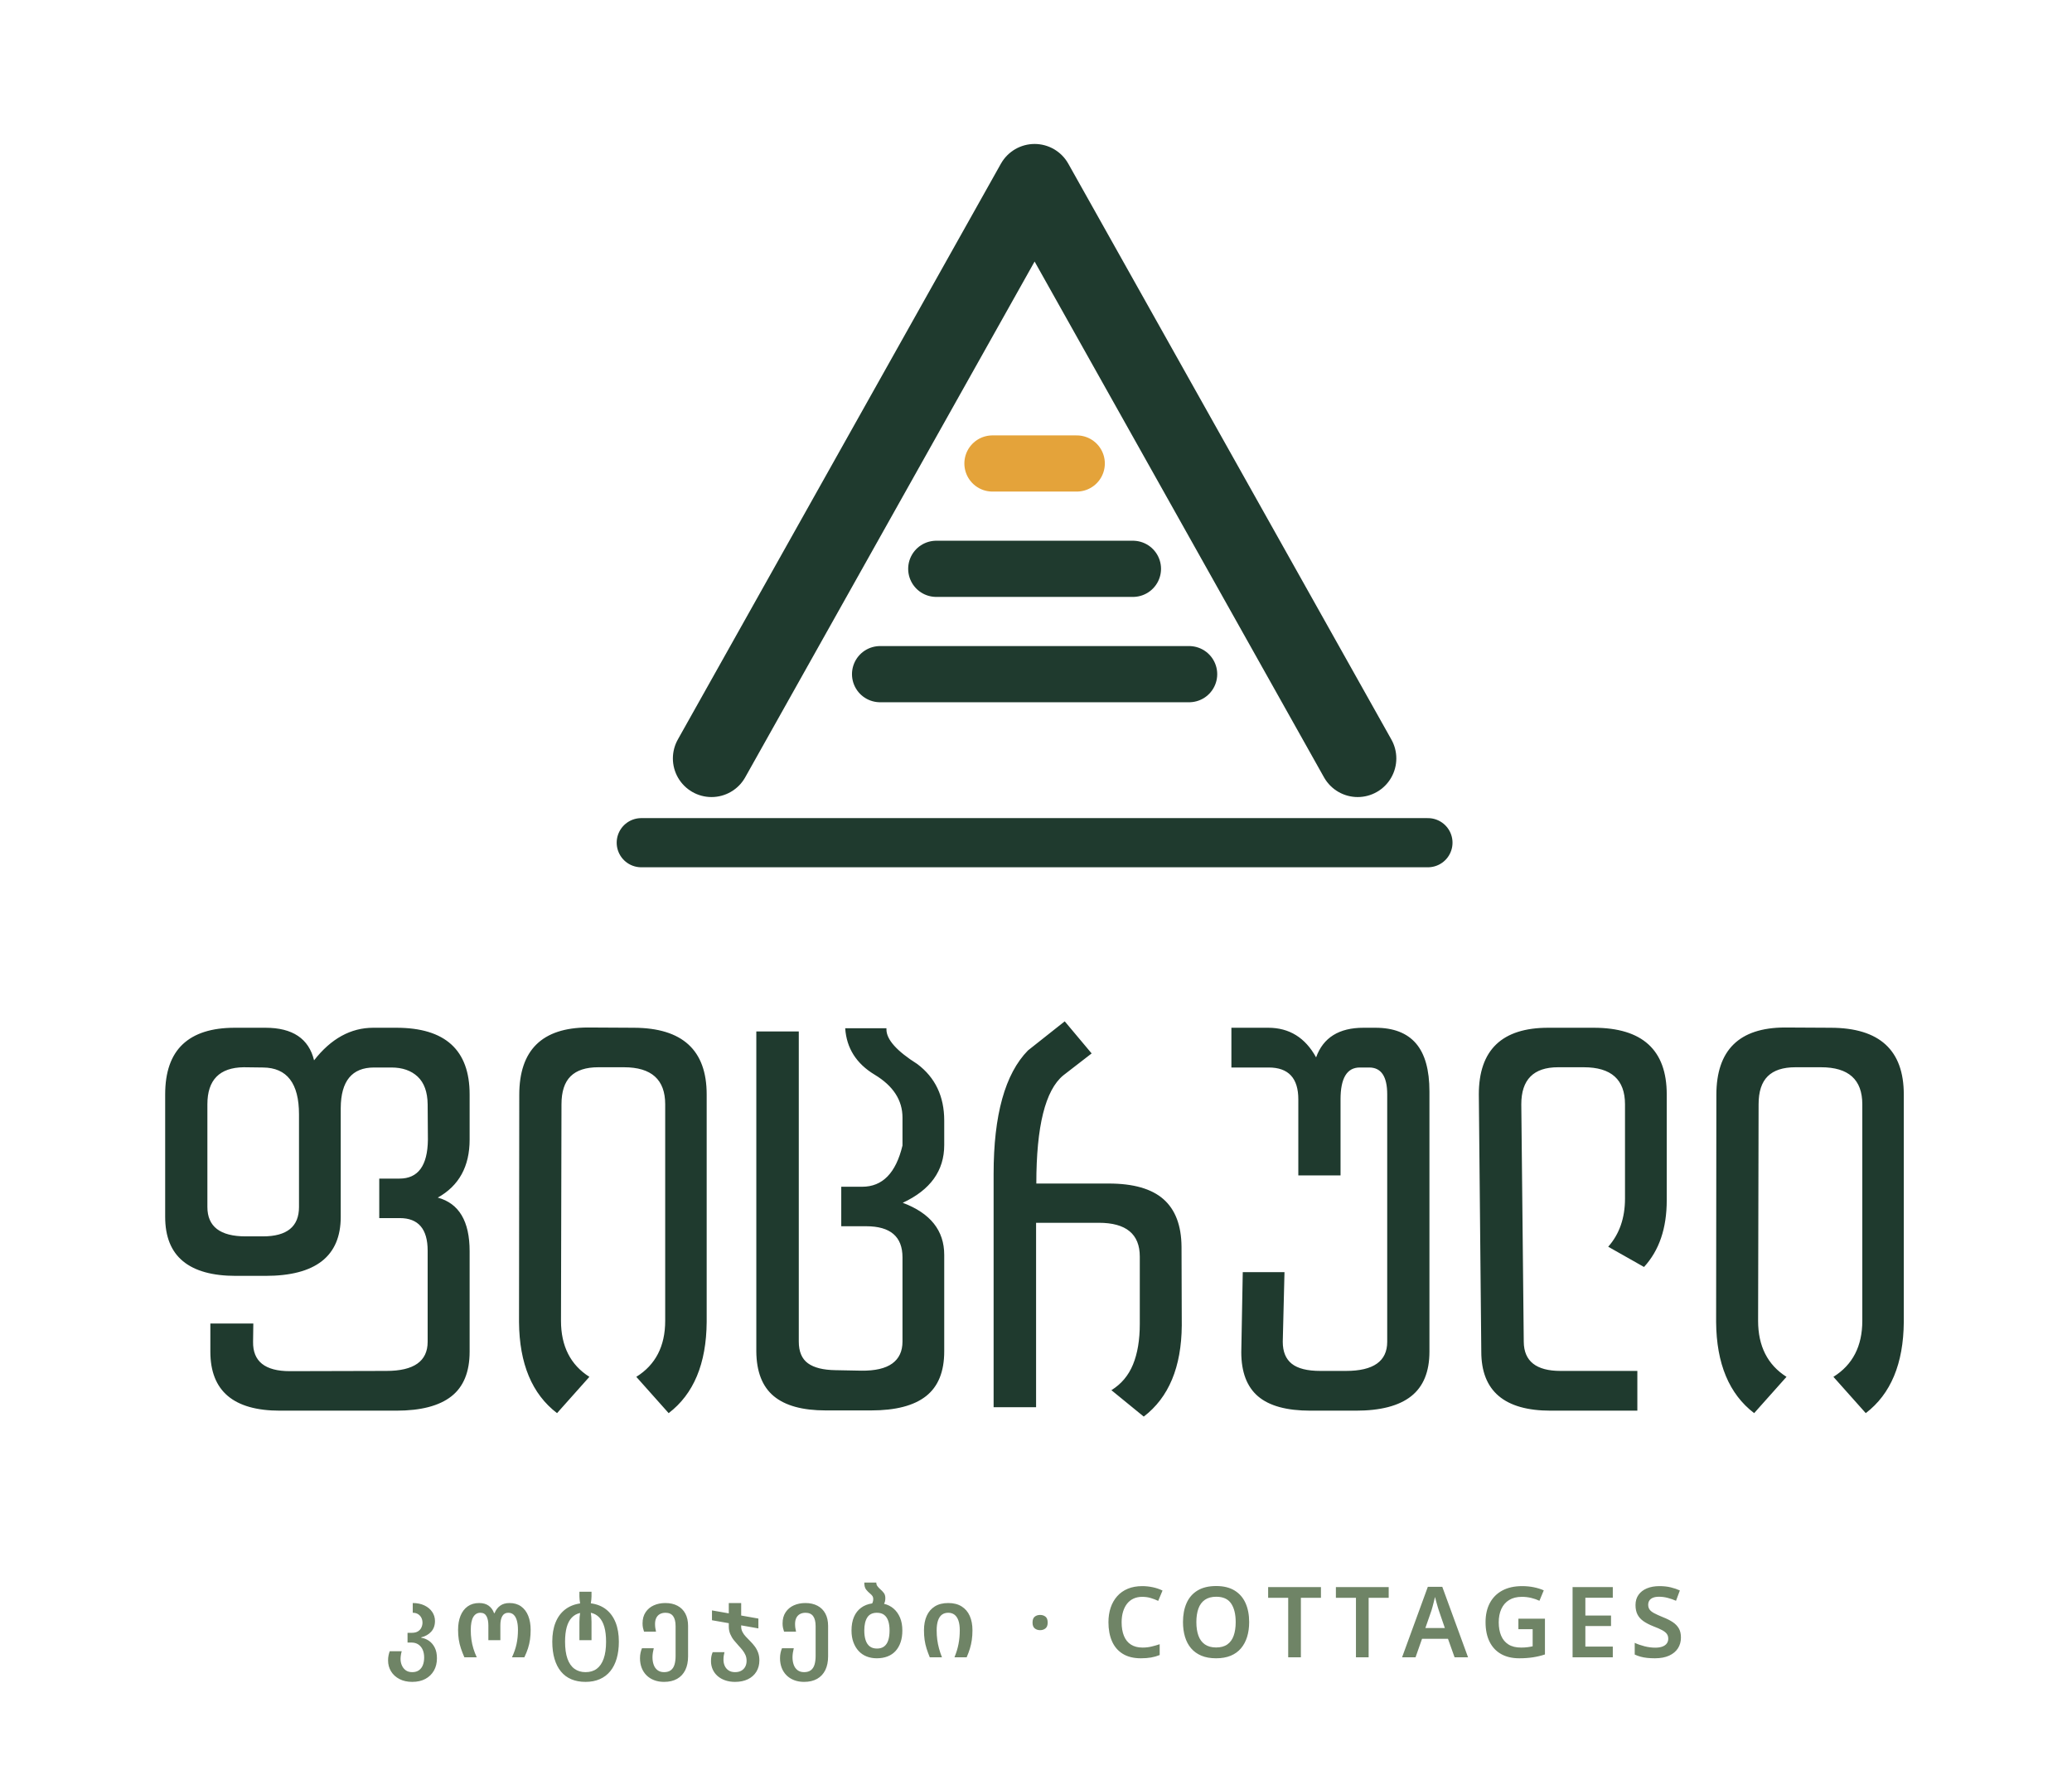
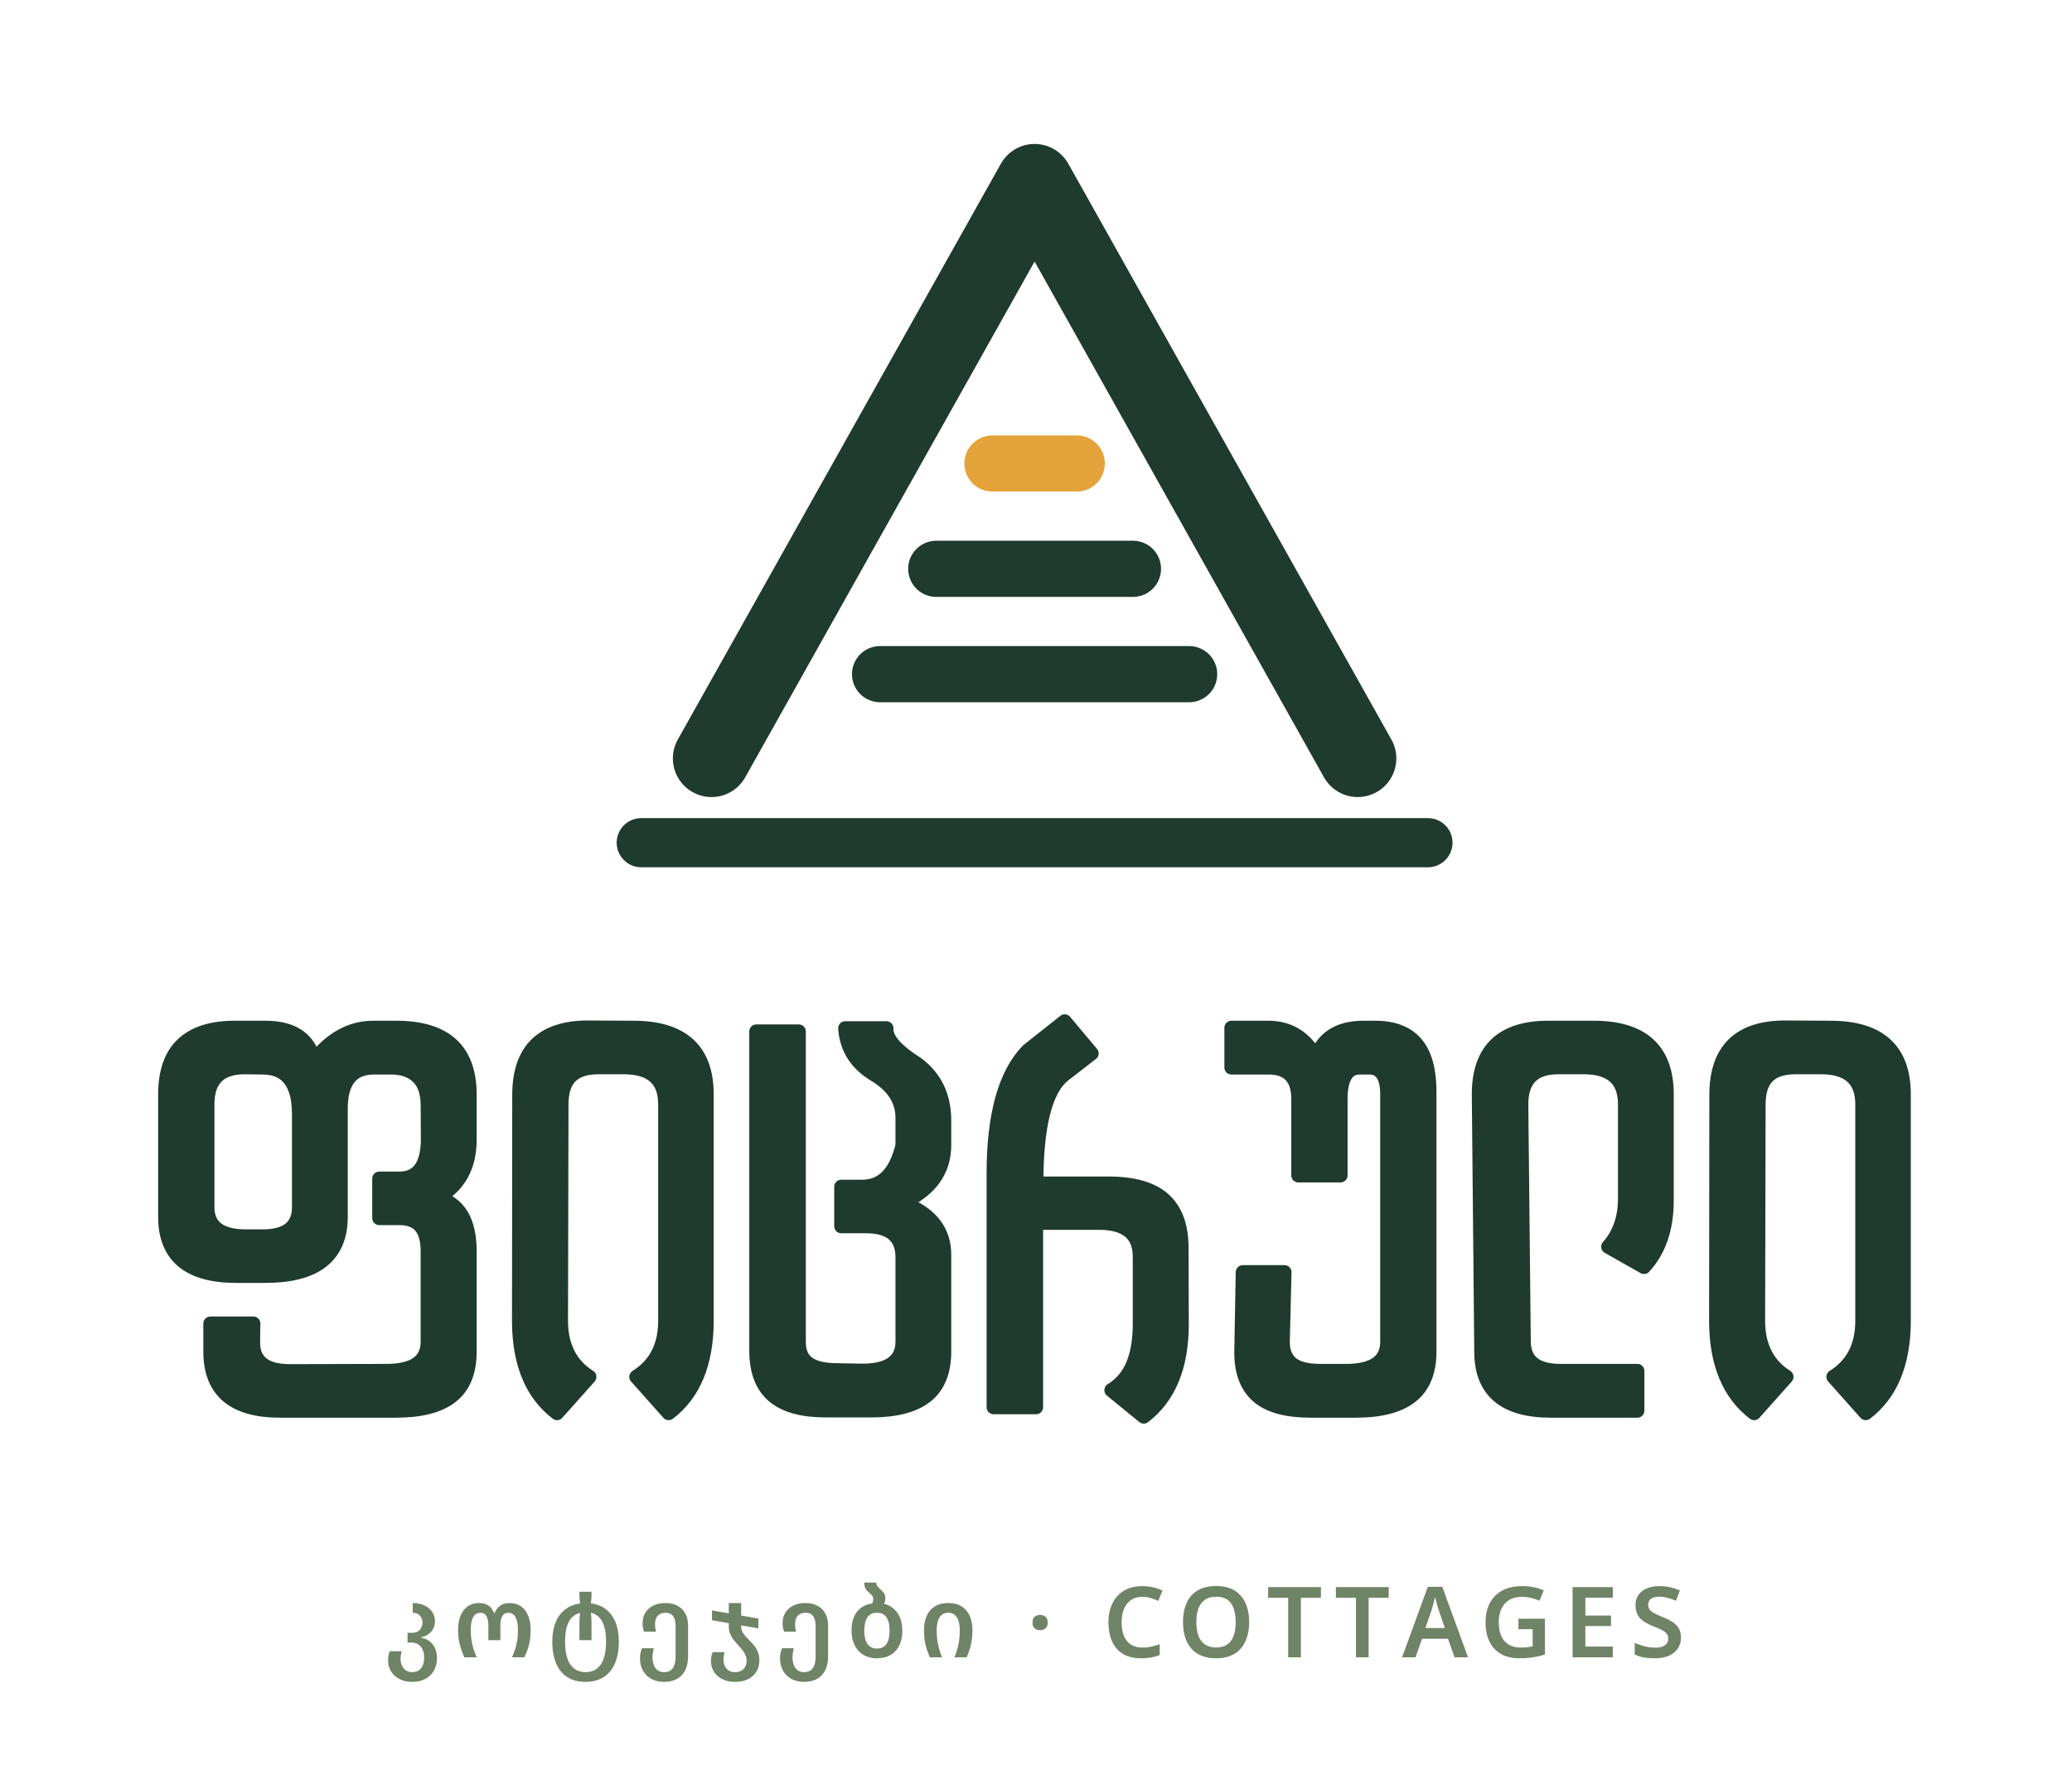
<svg xmlns="http://www.w3.org/2000/svg" viewBox="0 0 295 252" width="295" height="252" role="img" aria-label="ფიცრული — PITSRULI cottages">
  <g transform="translate(87.30078 8) scale(1.0)" fill="none" stroke-linecap="round" stroke-linejoin="round">
    <path d="M14 100 L60 18 L106 100" stroke="#1F3A2E" stroke-width="11" />
    <path d="M54 58 H66" stroke="#E4A33A" stroke-width="8" />
    <path d="M46 73 H74 M38 88 H82" stroke="#1F3A2E" stroke-width="8" />
    <path d="M4 112 H116" stroke="#1F3A2E" stroke-width="7" />
  </g>
-   <path d="M23.516 173.281V155.844Q23.516 151.062 26.012 148.707Q28.508 146.352 33.43 146.352H37.789Q43.59 146.352 44.715 150.992Q48.336 146.352 53.152 146.352H56.422Q66.863 146.352 66.863 155.844V162.277Q66.863 168.008 62.328 170.539Q66.863 171.77 66.863 178.168V192.477Q66.863 196.801 64.262 198.84Q61.66 200.879 56.422 200.879H39.863Q29.949 200.879 29.949 192.477V188.469H36.066L36.031 191.07Q35.961 195.254 41.27 195.254L55.016 195.219Q60.887 195.219 60.887 191.07V178.098Q60.887 173.457 56.914 173.457H53.996V167.832H56.879Q60.852 167.832 60.922 162.312L60.887 157.25Q60.852 154.613 59.463 153.312Q58.074 152.012 55.719 152.012H53.258Q48.547 152.012 48.512 157.777V173.281Q48.512 181.684 37.789 181.684H33.57Q28.578 181.684 26.047 179.592Q23.516 177.5 23.516 173.281ZM29.527 171.875Q29.527 176.059 34.977 176.059H37.438Q42.57 176.059 42.57 171.875V158.691Q42.57 152.047 37.438 152.012L34.695 151.977Q29.527 152.047 29.527 157.25ZM73.895 188.258 73.93 155.914Q73.93 146.352 83.668 146.316L90.242 146.352Q100.613 146.387 100.613 155.844V188.258Q100.543 197.152 95.199 201.23L90.594 196.062Q94.707 193.496 94.707 188.082V157.25Q94.707 151.977 88.836 151.977H85.18Q82.543 151.977 81.242 153.26Q79.941 154.543 79.941 157.25L79.871 188.082Q79.871 193.496 83.914 196.062L79.309 201.23Q73.965 197.152 73.895 188.258ZM107.68 192.441V146.879H113.727V191.035Q113.727 193.18 115.027 194.129Q116.328 195.078 118.965 195.113L122.621 195.184Q125.574 195.219 127.033 194.164Q128.492 193.109 128.492 191.035V179.047Q128.492 174.617 123.324 174.617H119.773V168.992H122.762Q127.086 168.992 128.492 163.121V159.148Q128.492 155.422 124.52 153.031Q120.617 150.676 120.336 146.422H126.207V146.598Q126.207 148.742 130.602 151.52Q134.434 154.402 134.434 159.57V163.051Q134.434 168.535 128.527 171.277Q134.434 173.492 134.434 178.695V192.441Q134.434 196.766 131.85 198.805Q129.266 200.844 124.027 200.844H117.559Q112.602 200.844 110.158 198.805Q107.715 196.766 107.68 192.441ZM141.465 200.387V167.164Q141.465 154.578 146.352 149.586L151.59 145.438L155.422 150.008L151.379 153.137Q147.547 156.301 147.547 168.535H157.848Q163.121 168.535 165.652 170.768Q168.184 173.0 168.219 177.535L168.254 188.75Q168.184 197.645 162.84 201.723L158.234 197.961Q160.344 196.66 161.311 194.305Q162.277 191.949 162.277 188.539V178.941Q162.277 174.125 156.441 174.125H147.512V200.387ZM175.32 152.012V146.352H180.559Q185.059 146.352 187.379 150.57Q188.891 146.352 194.129 146.352H195.816Q199.684 146.352 201.6 148.584Q203.516 150.816 203.516 155.422V192.477Q203.516 196.766 200.914 198.822Q198.312 200.879 193.039 200.879H186.57Q181.508 200.879 179.117 198.84Q176.727 196.801 176.727 192.547L176.938 181.156H182.879L182.633 191.07Q182.633 193.18 183.916 194.199Q185.199 195.219 187.977 195.219H191.633Q197.504 195.219 197.504 191.07V155.844Q197.504 152.012 194.938 152.012H193.602Q190.859 152.012 190.859 156.547V167.375H184.848V156.547Q184.848 152.012 180.629 152.012ZM210.547 155.844Q210.547 146.352 220.426 146.352H226.895Q237.301 146.352 237.301 155.844V170.926Q237.301 176.902 234.066 180.418L228.969 177.535Q231.359 174.828 231.359 170.68V157.25Q231.359 151.977 225.488 151.977H221.832Q216.594 151.977 216.594 157.25L216.945 191.07Q216.98 195.219 222.184 195.219H233.117V200.879H220.777Q210.898 200.879 210.898 192.477ZM244.332 188.258 244.367 155.914Q244.367 146.352 254.105 146.316L260.68 146.352Q271.051 146.387 271.051 155.844V188.258Q270.98 197.152 265.637 201.23L261.031 196.062Q265.145 193.496 265.145 188.082V157.25Q265.145 151.977 259.273 151.977H255.617Q252.98 151.977 251.68 153.26Q250.379 154.543 250.379 157.25L250.309 188.082Q250.309 193.496 254.352 196.062L249.746 201.23Q244.402 197.152 244.332 188.258Z" fill="#1F3A2E" />
+   <path d="M23.516 173.281V155.844Q23.516 151.062 26.012 148.707Q28.508 146.352 33.43 146.352H37.789Q43.59 146.352 44.715 150.992Q48.336 146.352 53.152 146.352H56.422Q66.863 146.352 66.863 155.844V162.277Q66.863 168.008 62.328 170.539Q66.863 171.77 66.863 178.168V192.477Q66.863 196.801 64.262 198.84Q61.66 200.879 56.422 200.879H39.863Q29.949 200.879 29.949 192.477V188.469H36.066L36.031 191.07Q35.961 195.254 41.27 195.254L55.016 195.219Q60.887 195.219 60.887 191.07V178.098Q60.887 173.457 56.914 173.457H53.996V167.832H56.879Q60.852 167.832 60.922 162.312L60.887 157.25Q60.852 154.613 59.463 153.312Q58.074 152.012 55.719 152.012H53.258Q48.547 152.012 48.512 157.777V173.281Q48.512 181.684 37.789 181.684H33.57Q28.578 181.684 26.047 179.592Q23.516 177.5 23.516 173.281ZM29.527 171.875Q29.527 176.059 34.977 176.059H37.438Q42.57 176.059 42.57 171.875V158.691Q42.57 152.047 37.438 152.012L34.695 151.977Q29.527 152.047 29.527 157.25ZM73.895 188.258 73.93 155.914Q73.93 146.352 83.668 146.316L90.242 146.352Q100.613 146.387 100.613 155.844V188.258Q100.543 197.152 95.199 201.23L90.594 196.062Q94.707 193.496 94.707 188.082V157.25Q94.707 151.977 88.836 151.977H85.18Q82.543 151.977 81.242 153.26Q79.941 154.543 79.941 157.25L79.871 188.082Q79.871 193.496 83.914 196.062L79.309 201.23Q73.965 197.152 73.895 188.258ZM107.68 192.441V146.879H113.727V191.035Q113.727 193.18 115.027 194.129Q116.328 195.078 118.965 195.113L122.621 195.184Q125.574 195.219 127.033 194.164Q128.492 193.109 128.492 191.035V179.047Q128.492 174.617 123.324 174.617H119.773V168.992H122.762Q127.086 168.992 128.492 163.121V159.148Q128.492 155.422 124.52 153.031Q120.617 150.676 120.336 146.422H126.207V146.598Q126.207 148.742 130.602 151.52Q134.434 154.402 134.434 159.57V163.051Q134.434 168.535 128.527 171.277Q134.434 173.492 134.434 178.695V192.441Q134.434 196.766 131.85 198.805Q129.266 200.844 124.027 200.844H117.559Q112.602 200.844 110.158 198.805Q107.715 196.766 107.68 192.441ZM141.465 200.387V167.164Q141.465 154.578 146.352 149.586L151.59 145.438L155.422 150.008L151.379 153.137Q147.547 156.301 147.547 168.535H157.848Q163.121 168.535 165.652 170.768Q168.184 173.0 168.219 177.535L168.254 188.75Q168.184 197.645 162.84 201.723L158.234 197.961Q160.344 196.66 161.311 194.305Q162.277 191.949 162.277 188.539V178.941Q162.277 174.125 156.441 174.125H147.512V200.387ZM175.32 152.012V146.352H180.559Q185.059 146.352 187.379 150.57Q188.891 146.352 194.129 146.352H195.816Q199.684 146.352 201.6 148.584Q203.516 150.816 203.516 155.422V192.477Q203.516 196.766 200.914 198.822Q198.312 200.879 193.039 200.879H186.57Q181.508 200.879 179.117 198.84Q176.727 196.801 176.727 192.547L176.938 181.156H182.879L182.633 191.07Q182.633 193.18 183.916 194.199Q185.199 195.219 187.977 195.219H191.633Q197.504 195.219 197.504 191.07V155.844Q197.504 152.012 194.938 152.012H193.602Q190.859 152.012 190.859 156.547V167.375H184.848V156.547Q184.848 152.012 180.629 152.012ZM210.547 155.844Q210.547 146.352 220.426 146.352H226.895Q237.301 146.352 237.301 155.844V170.926Q237.301 176.902 234.066 180.418L228.969 177.535Q231.359 174.828 231.359 170.68V157.25Q231.359 151.977 225.488 151.977H221.832Q216.594 151.977 216.594 157.25L216.945 191.07Q216.98 195.219 222.184 195.219H233.117V200.879H220.777Q210.898 200.879 210.898 192.477ZM244.332 188.258 244.367 155.914Q244.367 146.352 254.105 146.316L260.68 146.352Q271.051 146.387 271.051 155.844V188.258Q270.98 197.152 265.637 201.23L261.031 196.062Q265.145 193.496 265.145 188.082V157.25Q265.145 151.977 259.273 151.977H255.617Q252.98 151.977 251.68 153.26Q250.379 154.543 250.379 157.25L250.309 188.082Q250.309 193.496 254.352 196.062L249.746 201.23Q244.402 197.152 244.332 188.258Z" fill="#1F3A2E" stroke="#1F3A2E" stroke-width="2" stroke-linejoin="round" />
  <path d="M58.681 239.5Q57.645 239.5 56.868 239.094Q56.091 238.688 55.671 237.995Q55.251 237.302 55.251 236.448Q55.251 236.056 55.321 235.72Q55.391 235.384 55.489 235.132H57.197Q57.127 235.356 57.078 235.664Q57.029 235.972 57.029 236.238Q57.029 236.714 57.211 237.141Q57.393 237.568 57.757 237.841Q58.121 238.114 58.695 238.114Q59.283 238.114 59.661 237.834Q60.039 237.554 60.214 237.085Q60.389 236.616 60.389 236.028Q60.389 235.398 60.179 234.922Q59.969 234.446 59.563 234.173Q59.157 233.9 58.583 233.9H58.023V232.514H58.611Q59.171 232.514 59.507 232.304Q59.843 232.094 59.997 231.758Q60.151 231.422 60.151 231.072Q60.151 230.68 59.99 230.365Q59.829 230.05 59.521 229.854Q59.213 229.658 58.765 229.658V228.272Q59.717 228.272 60.431 228.615Q61.145 228.958 61.537 229.539Q61.929 230.12 61.929 230.834Q61.929 231.758 61.39 232.353Q60.851 232.948 59.969 233.158V233.214Q60.557 233.298 61.068 233.648Q61.579 233.998 61.894 234.614Q62.209 235.23 62.209 236.14Q62.209 237.148 61.775 237.904Q61.341 238.66 60.557 239.08Q59.773 239.5 58.681 239.5ZM66.115 236.0Q65.821 235.328 65.618 234.719Q65.415 234.11 65.317 233.473Q65.219 232.836 65.219 232.094Q65.219 230.96 65.562 230.099Q65.905 229.238 66.577 228.755Q67.249 228.272 68.215 228.272Q69.055 228.272 69.58 228.657Q70.105 229.042 70.343 229.714H70.413Q70.679 229.042 71.204 228.657Q71.729 228.272 72.541 228.272Q73.521 228.272 74.193 228.755Q74.865 229.238 75.208 230.099Q75.551 230.96 75.551 232.094Q75.551 232.836 75.46 233.473Q75.369 234.11 75.173 234.719Q74.977 235.328 74.655 236.0H72.891Q73.339 235.048 73.542 234.11Q73.745 233.172 73.745 232.108Q73.745 231.352 73.598 230.806Q73.451 230.26 73.15 229.959Q72.849 229.658 72.359 229.658Q71.799 229.658 71.519 230.127Q71.239 230.596 71.239 231.45V233.564H69.531V231.45Q69.531 230.638 69.265 230.148Q68.999 229.658 68.397 229.658Q67.739 229.658 67.382 230.26Q67.025 230.862 67.025 232.122Q67.025 232.836 67.116 233.48Q67.207 234.124 67.396 234.747Q67.585 235.37 67.879 236.0ZM83.363 239.5Q82.229 239.5 81.347 239.129Q80.465 238.758 79.863 238.023Q79.261 237.288 78.946 236.217Q78.631 235.146 78.631 233.76Q78.631 232.206 79.093 231.051Q79.555 229.896 80.444 229.203Q81.333 228.51 82.593 228.328Q82.551 228.062 82.523 227.796Q82.495 227.53 82.495 227.32V226.662H84.217V227.306Q84.217 227.516 84.189 227.789Q84.161 228.062 84.119 228.314Q85.407 228.482 86.296 229.182Q87.185 229.882 87.647 231.044Q88.109 232.206 88.109 233.774Q88.109 235.104 87.801 236.168Q87.493 237.232 86.891 237.974Q86.289 238.716 85.4 239.108Q84.511 239.5 83.363 239.5ZM83.363 238.114Q84.315 238.114 84.959 237.638Q85.603 237.162 85.946 236.196Q86.289 235.23 86.289 233.774Q86.289 232.542 86.044 231.681Q85.799 230.82 85.316 230.316Q84.833 229.812 84.119 229.658Q84.161 229.952 84.189 230.26Q84.217 230.568 84.217 230.974V233.564H82.495V230.96Q82.495 230.568 82.523 230.267Q82.551 229.966 82.593 229.686Q81.893 229.84 81.41 230.344Q80.927 230.848 80.689 231.702Q80.451 232.556 80.451 233.774Q80.451 235.23 80.787 236.189Q81.123 237.148 81.781 237.631Q82.439 238.114 83.363 238.114ZM94.535 239.5Q93.765 239.5 93.128 239.255Q92.491 239.01 92.043 238.562Q91.595 238.114 91.357 237.498Q91.119 236.882 91.119 236.126Q91.119 235.72 91.196 235.363Q91.273 235.006 91.399 234.712H93.079Q93.009 234.978 92.953 235.328Q92.897 235.678 92.897 235.986Q92.897 236.588 93.072 237.071Q93.247 237.554 93.618 237.834Q93.989 238.114 94.549 238.114Q95.151 238.114 95.515 237.834Q95.879 237.554 96.033 237.036Q96.187 236.518 96.187 235.818V231.562Q96.187 230.624 95.837 230.141Q95.487 229.658 94.745 229.658Q94.297 229.658 93.961 229.84Q93.625 230.022 93.443 230.379Q93.261 230.736 93.261 231.254Q93.261 231.534 93.296 231.8Q93.331 232.066 93.401 232.346H91.693Q91.609 232.108 91.546 231.821Q91.483 231.534 91.483 231.17Q91.483 230.232 91.917 229.581Q92.351 228.93 93.086 228.601Q93.821 228.272 94.731 228.272Q95.725 228.272 96.453 228.657Q97.181 229.042 97.573 229.77Q97.965 230.498 97.965 231.534V235.86Q97.965 237.008 97.566 237.82Q97.167 238.632 96.404 239.066Q95.641 239.5 94.535 239.5ZM105.525 231.632Q105.525 232.024 105.7 232.374Q105.875 232.724 106.176 233.046Q106.477 233.368 106.827 233.718Q107.163 234.054 107.457 234.446Q107.751 234.838 107.933 235.328Q108.115 235.818 108.115 236.434Q108.115 237.358 107.688 238.051Q107.261 238.744 106.484 239.122Q105.707 239.5 104.643 239.5Q103.873 239.5 103.236 239.276Q102.599 239.052 102.151 238.653Q101.703 238.254 101.465 237.715Q101.227 237.176 101.227 236.546Q101.227 236.112 101.29 235.825Q101.353 235.538 101.465 235.272H103.145Q103.075 235.538 103.04 235.79Q103.005 236.042 103.005 236.35Q103.005 236.812 103.18 237.211Q103.355 237.61 103.726 237.862Q104.097 238.114 104.657 238.114Q105.175 238.114 105.539 237.911Q105.903 237.708 106.099 237.344Q106.295 236.98 106.295 236.504Q106.295 236.042 106.134 235.678Q105.973 235.314 105.714 234.985Q105.455 234.656 105.161 234.348Q104.825 233.984 104.503 233.585Q104.181 233.186 103.971 232.696Q103.761 232.206 103.761 231.618V231.142L101.367 230.722V229.322L103.761 229.742V228.272H105.525V230.05L107.975 230.484V231.884L105.525 231.45ZM114.471 239.5Q113.701 239.5 113.064 239.255Q112.427 239.01 111.979 238.562Q111.531 238.114 111.293 237.498Q111.055 236.882 111.055 236.126Q111.055 235.72 111.132 235.363Q111.209 235.006 111.335 234.712H113.015Q112.945 234.978 112.889 235.328Q112.833 235.678 112.833 235.986Q112.833 236.588 113.008 237.071Q113.183 237.554 113.554 237.834Q113.925 238.114 114.485 238.114Q115.087 238.114 115.451 237.834Q115.815 237.554 115.969 237.036Q116.123 236.518 116.123 235.818V231.562Q116.123 230.624 115.773 230.141Q115.423 229.658 114.681 229.658Q114.233 229.658 113.897 229.84Q113.561 230.022 113.379 230.379Q113.197 230.736 113.197 231.254Q113.197 231.534 113.232 231.8Q113.267 232.066 113.337 232.346H111.629Q111.545 232.108 111.482 231.821Q111.419 231.534 111.419 231.17Q111.419 230.232 111.853 229.581Q112.287 228.93 113.022 228.601Q113.757 228.272 114.667 228.272Q115.661 228.272 116.389 228.657Q117.117 229.042 117.509 229.77Q117.901 230.498 117.901 231.534V235.86Q117.901 237.008 117.502 237.82Q117.103 238.632 116.34 239.066Q115.577 239.5 114.471 239.5ZM125.867 228.384Q126.651 228.566 127.232 229.07Q127.813 229.574 128.142 230.351Q128.471 231.128 128.471 232.192Q128.471 233.13 128.219 233.865Q127.967 234.6 127.498 235.111Q127.029 235.622 126.35 235.881Q125.671 236.14 124.831 236.14Q124.047 236.14 123.389 235.881Q122.731 235.622 122.255 235.111Q121.779 234.6 121.506 233.865Q121.233 233.13 121.233 232.192Q121.233 231.058 121.583 230.246Q121.933 229.434 122.598 228.944Q123.263 228.454 124.173 228.328Q124.243 228.202 124.285 228.048Q124.327 227.894 124.327 227.712Q124.327 227.432 124.194 227.25Q124.061 227.068 123.865 226.914Q123.585 226.69 123.319 226.361Q123.053 226.032 123.053 225.36H124.761Q124.761 225.654 124.929 225.878Q125.097 226.102 125.335 226.312Q125.601 226.536 125.825 226.823Q126.049 227.11 126.049 227.558Q126.049 227.81 126.007 228.006Q125.965 228.202 125.867 228.384ZM124.859 234.754Q125.489 234.754 125.888 234.446Q126.287 234.138 126.469 233.557Q126.651 232.976 126.651 232.192Q126.651 231.38 126.462 230.82Q126.273 230.26 125.881 229.959Q125.489 229.658 124.845 229.658Q123.907 229.658 123.48 230.323Q123.053 230.988 123.053 232.192Q123.053 232.976 123.242 233.557Q123.431 234.138 123.83 234.446Q124.229 234.754 124.859 234.754ZM132.377 236.0Q132.111 235.356 131.922 234.761Q131.733 234.166 131.642 233.529Q131.551 232.892 131.551 232.15Q131.551 230.974 131.936 230.106Q132.321 229.238 133.091 228.755Q133.861 228.272 135.009 228.272Q136.143 228.272 136.913 228.755Q137.683 229.238 138.068 230.106Q138.453 230.974 138.453 232.15Q138.453 232.892 138.362 233.529Q138.271 234.166 138.089 234.761Q137.907 235.356 137.627 236.0H135.891Q136.283 235.048 136.465 234.117Q136.647 233.186 136.647 232.164Q136.647 231.31 136.451 230.757Q136.255 230.204 135.891 229.931Q135.527 229.658 135.009 229.658Q134.477 229.658 134.113 229.924Q133.749 230.19 133.553 230.75Q133.357 231.31 133.357 232.178Q133.357 232.864 133.441 233.494Q133.525 234.124 133.693 234.747Q133.861 235.37 134.113 236.0ZM147.007 231.058Q147.007 230.456 147.322 230.211Q147.637 229.966 148.085 229.966Q148.533 229.966 148.848 230.211Q149.163 230.456 149.163 231.058Q149.163 231.632 148.848 231.884Q148.533 232.136 148.085 232.136Q147.637 232.136 147.322 231.884Q147.007 231.632 147.007 231.058ZM162.617 227.39Q161.945 227.39 161.399 227.635Q160.853 227.88 160.475 228.356Q160.097 228.832 159.894 229.504Q159.691 230.176 159.691 231.016Q159.691 232.136 160.02 232.948Q160.349 233.76 161.014 234.187Q161.679 234.614 162.673 234.614Q163.331 234.614 163.926 234.474Q164.521 234.334 165.109 234.138V235.678Q164.521 235.916 163.884 236.028Q163.247 236.14 162.435 236.14Q160.881 236.14 159.852 235.503Q158.823 234.866 158.319 233.711Q157.815 232.556 157.815 231.002Q157.815 229.868 158.13 228.93Q158.445 227.992 159.061 227.299Q159.677 226.606 160.573 226.235Q161.469 225.864 162.631 225.864Q163.387 225.864 164.136 226.025Q164.885 226.186 165.515 226.494L164.899 227.964Q164.395 227.726 163.835 227.558Q163.275 227.39 162.617 227.39ZM177.849 230.988Q177.849 232.15 177.555 233.095Q177.261 234.04 176.68 234.726Q176.099 235.412 175.217 235.776Q174.335 236.14 173.145 236.14Q171.927 236.14 171.045 235.769Q170.163 235.398 169.582 234.719Q169.001 234.04 168.714 233.088Q168.427 232.136 168.427 230.974Q168.427 229.434 168.938 228.279Q169.449 227.124 170.499 226.487Q171.549 225.85 173.159 225.85Q174.727 225.85 175.77 226.487Q176.813 227.124 177.331 228.279Q177.849 229.434 177.849 230.988ZM170.331 230.988Q170.331 232.108 170.625 232.92Q170.919 233.732 171.549 234.166Q172.179 234.6 173.145 234.6Q174.125 234.6 174.741 234.166Q175.357 233.732 175.644 232.92Q175.931 232.108 175.931 230.988Q175.931 229.294 175.28 228.335Q174.629 227.376 173.159 227.376Q172.179 227.376 171.549 227.81Q170.919 228.244 170.625 229.056Q170.331 229.868 170.331 230.988ZM185.213 236.0H183.407V227.53H180.551V226.004H188.069V227.53H185.213ZM194.859 236.0H193.053V227.53H190.197V226.004H197.715V227.53H194.859ZM207.095 236.0 206.157 233.368H202.461L201.537 236.0H199.619L203.287 225.962H205.345L209.013 236.0ZM204.855 229.336Q204.799 229.168 204.687 228.797Q204.575 228.426 204.47 228.027Q204.365 227.628 204.309 227.404Q204.239 227.698 204.148 228.069Q204.057 228.44 203.966 228.769Q203.875 229.098 203.805 229.336L202.937 231.828H205.709ZM216.181 230.498H219.961V235.594Q219.163 235.86 218.267 236.0Q217.371 236.14 216.307 236.14Q214.795 236.14 213.724 235.538Q212.653 234.936 212.079 233.788Q211.505 232.64 211.505 230.988Q211.505 229.42 212.114 228.272Q212.723 227.124 213.885 226.494Q215.047 225.864 216.713 225.864Q217.595 225.864 218.379 226.025Q219.163 226.186 219.793 226.466L219.177 227.95Q218.645 227.698 218.008 227.544Q217.371 227.39 216.671 227.39Q215.593 227.39 214.858 227.845Q214.123 228.3 213.752 229.119Q213.381 229.938 213.381 231.016Q213.381 232.108 213.724 232.92Q214.067 233.732 214.767 234.173Q215.467 234.614 216.573 234.614Q217.077 234.614 217.497 234.558Q217.917 234.502 218.211 234.432V231.996H216.181ZM229.621 236.0H223.895V226.004H229.621V227.516H225.715V230.05H229.369V231.548H225.715V234.474H229.621ZM239.323 233.186Q239.323 234.054 238.896 234.719Q238.469 235.384 237.643 235.762Q236.817 236.14 235.613 236.14Q235.011 236.14 234.5 236.084Q233.989 236.028 233.562 235.909Q233.135 235.79 232.743 235.608V233.942Q233.373 234.236 234.15 234.432Q234.927 234.628 235.669 234.628Q236.285 234.628 236.698 234.467Q237.111 234.306 237.314 234.019Q237.517 233.732 237.517 233.354Q237.517 232.948 237.314 232.668Q237.111 232.388 236.649 232.136Q236.187 231.884 235.375 231.576Q234.563 231.254 233.996 230.862Q233.429 230.47 233.142 229.917Q232.855 229.364 232.855 228.552Q232.855 227.698 233.289 227.096Q233.723 226.494 234.486 226.179Q235.249 225.864 236.257 225.864Q237.153 225.864 237.874 226.039Q238.595 226.214 239.169 226.48L238.623 227.95Q238.049 227.698 237.433 227.537Q236.817 227.376 236.215 227.376Q235.683 227.376 235.34 227.516Q234.997 227.656 234.829 227.915Q234.661 228.174 234.661 228.51Q234.661 228.916 234.857 229.196Q235.053 229.476 235.515 229.721Q235.977 229.966 236.761 230.288Q237.587 230.61 238.154 230.988Q238.721 231.366 239.022 231.884Q239.323 232.402 239.323 233.186Z" fill="#6F8466" />
</svg>
